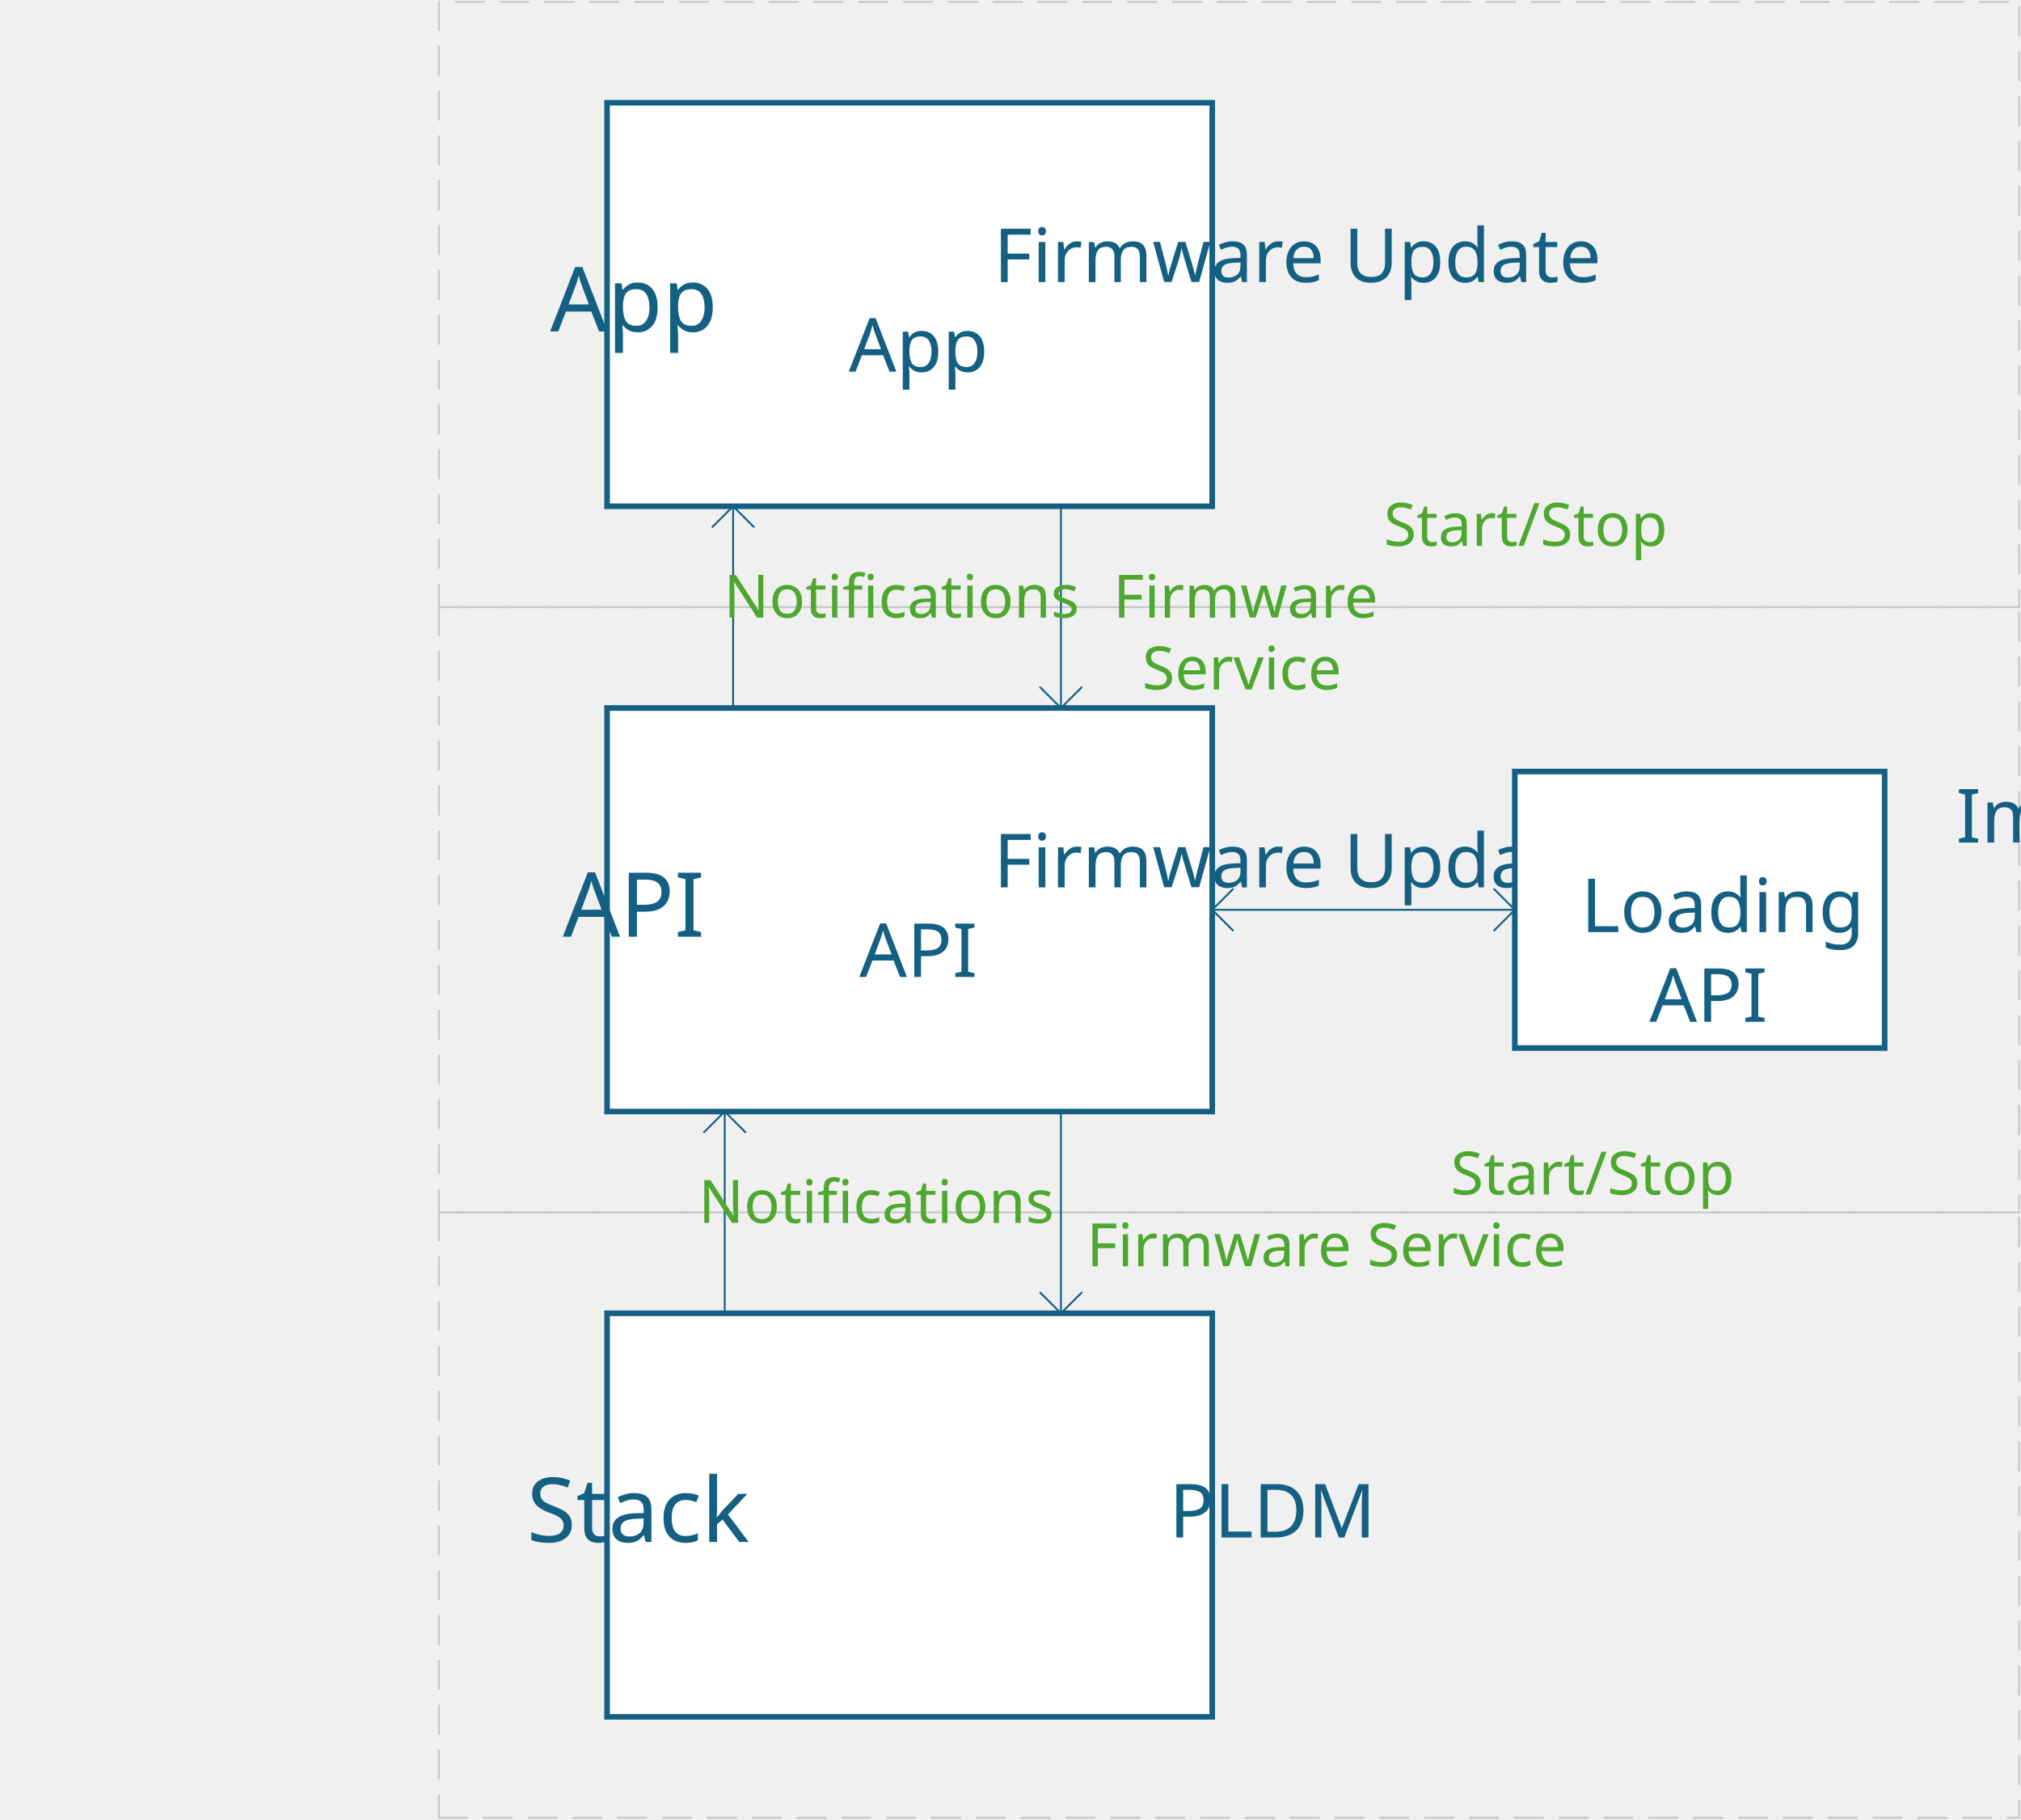
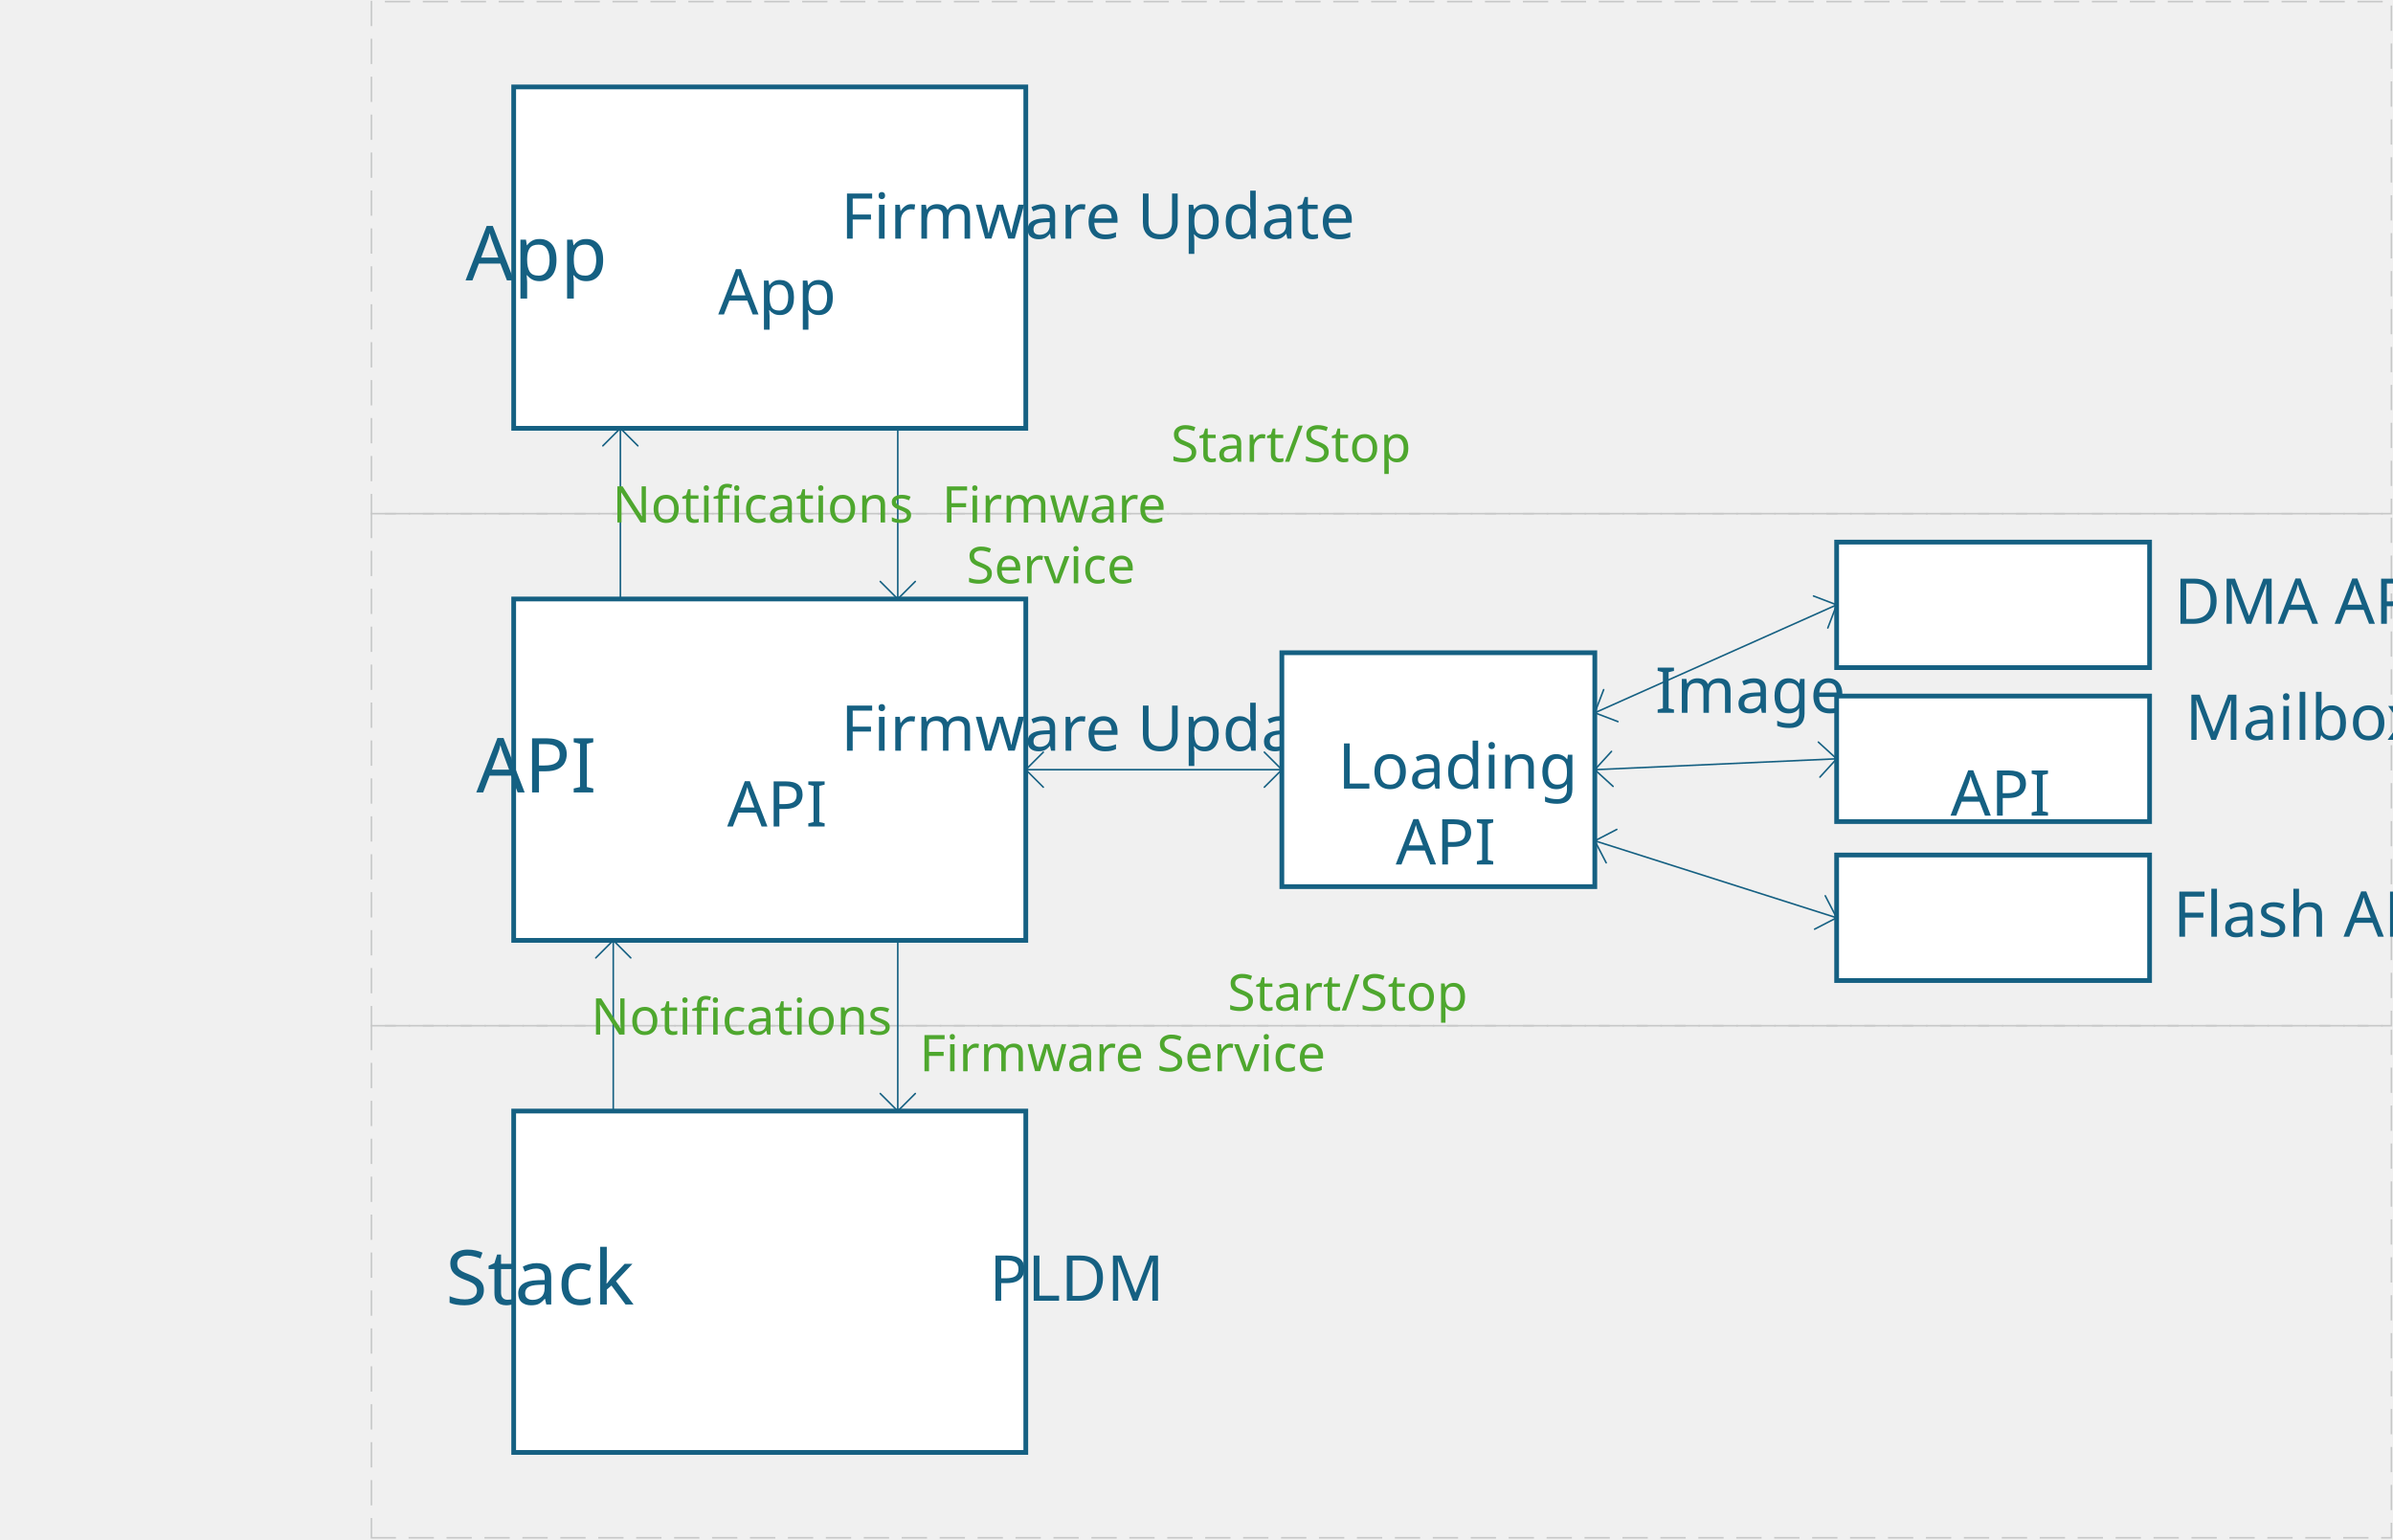
- <svg xmlns="http://www.w3.org/2000/svg" xmlns:ns1="http://schemas.microsoft.com/visio/2003/SVGExtensions/" xmlns:xlink="http://www.w3.org/1999/xlink" width="3.757in" height="3.382in" viewBox="0 0 270.5 243.5" xml:space="preserve" color-interpolation-filters="sRGB" class="st12">
+ <svg xmlns="http://www.w3.org/2000/svg" xmlns:ns1="http://schemas.microsoft.com/visio/2003/SVGExtensions/" xmlns:xlink="http://www.w3.org/1999/xlink" width="5.257in" height="3.382in" viewBox="0 0 378.5 243.5" xml:space="preserve" color-interpolation-filters="sRGB" class="st12">
  <ns1:documentProperties ns1:langID="1033" ns1:viewMarkup="false" />
  <style type="text/css">
	
		.st1 {fill:#ffffff;stroke:#156082;stroke-width:0.75}
		.st2 {fill:#156082;font-family:Calibri;font-size:0.833em}
		.st3 {font-size:1em}
		.st4 {fill:none;stroke:#c7c8c8;stroke-dasharray:3.75,2.25;stroke-width:0.25}
		.st5 {fill:none;stroke:none;stroke-width:0.25}
		.st6 {fill:#156082;font-family:Calibri;font-size:1em}
		.st7 {marker-start:url(#mrkr1-37);stroke:#156082;stroke-linecap:round;stroke-linejoin:round;stroke-width:0.25}
		.st8 {fill:#156082;fill-opacity:1;stroke:#156082;stroke-opacity:1;stroke-width:0.09}
		.st9 {marker-end:url(#mrkr1-60);marker-start:url(#mrkr1-37);stroke:#156082;stroke-linecap:round;stroke-linejoin:round;stroke-width:0.25}
		.st10 {fill:none;stroke:none;stroke-width:0.75}
		.st11 {fill:#4ea72e;font-family:Calibri;font-size:0.667em}
		.st12 {fill:none;fill-rule:evenodd;font-size:12px;overflow:visible;stroke-linecap:square;stroke-miterlimit:3}
	
	</style>
  <defs id="Markers">
    <g id="lend1">
      <path d="M 1 -1 L 0 0 L 1 1 " style="stroke-linecap:round;stroke-linejoin:round;fill:none" />
    </g>
    <marker id="mrkr1-37" class="st8" ns1:arrowType="1" ns1:arrowSize="2" orient="auto" markerUnits="strokeWidth" overflow="visible">
      <use xlink:href="#lend1" transform="scale(11.08) " />
    </marker>
    <marker id="mrkr1-60" class="st8" ns1:arrowType="1" ns1:arrowSize="2" orient="auto" markerUnits="strokeWidth" overflow="visible">
      <use xlink:href="#lend1" transform="scale(-11.08,-11.08) " />
    </marker>
  </defs>
  <g ns1:mID="0" ns1:index="1" ns1:groupContext="foregroundPage">
    <ns1:pageProperties ns1:drawingScale="1" ns1:pageScale="1" ns1:drawingUnits="0" ns1:shadowOffsetX="9" ns1:shadowOffsetY="-9" />
    <g id="shape1-1" ns1:mID="1" ns1:groupContext="shape" transform="translate(81.25,-175.75)">
      <ns1:userDefs>
        <ns1:ud ns1:nameU="visVersion" ns1:val="VT0(15):26" />
      </ns1:userDefs>
      <ns1:textBlock ns1:margins="rect(4,4,4,4)" />
      <ns1:textRect cx="40.5" cy="216.5" width="81" height="54" />
      <rect x="0" y="189.5" width="81" height="54" class="st1" />
      <text x="4.97" y="213.5" class="st2" ns1:langID="1033">
        <ns1:paragraph ns1:horizAlign="1" />
        <ns1:tabList />Firmware Update <tspan x="32.35" dy="1.2em" class="st3">App</tspan>
      </text>
    </g>
    <g id="shape2-5" ns1:mID="2" ns1:groupContext="shape" transform="translate(81.25,-94.75)">
      <ns1:userDefs>
        <ns1:ud ns1:nameU="visVersion" ns1:val="VT0(15):26" />
      </ns1:userDefs>
      <ns1:textBlock ns1:margins="rect(4,4,4,4)" />
      <ns1:textRect cx="40.5" cy="216.5" width="81" height="54" />
      <rect x="0" y="189.5" width="81" height="54" class="st1" />
      <text x="4.97" y="213.5" class="st2" ns1:langID="1033">
        <ns1:paragraph ns1:horizAlign="1" />
        <ns1:tabList />Firmware Update <tspan x="33.76" dy="1.2em" class="st3">API</tspan>
      </text>
    </g>
    <g id="shape3-9" ns1:mID="3" ns1:groupContext="shape" transform="translate(81.25,-13.75)">
      <ns1:userDefs>
        <ns1:ud ns1:nameU="visVersion" ns1:val="VT0(15):26" />
      </ns1:userDefs>
      <ns1:textBlock ns1:margins="rect(4,4,4,4)" />
      <ns1:textRect cx="40.5" cy="216.5" width="81" height="54" />
      <rect x="0" y="189.5" width="81" height="54" class="st1" />
      <text x="28.46" y="219.5" class="st2" ns1:langID="1033">
        <ns1:paragraph ns1:horizAlign="1" />
        <ns1:tabList />PLDM</text>
    </g>
    <g id="shape4-12" ns1:mID="4" ns1:groupContext="shape" transform="translate(58.75,-162.25)">
-       <path d="M0 243.5 L211.5 243.5 L211.5 162.5 L0 162.5 L0 243.5 Z" class="st4" />
+       <path d="M0 243.5 L319.5 243.5 L319.5 162.5 L0 162.5 L0 243.5 Z" class="st4" />
    </g>
    <g id="shape6-14" ns1:mID="6" ns1:groupContext="shape" transform="translate(58.75,-81.25)">
-       <path d="M0 243.5 L211.5 243.5 L211.5 162.5 L0 162.5 L0 243.5 Z" class="st4" />
+       <path d="M0 243.5 L319.5 243.5 L319.5 162.5 L0 162.5 L0 243.5 Z" class="st4" />
    </g>
    <g id="shape7-16" ns1:mID="7" ns1:groupContext="shape" transform="translate(58.75,-0.25)">
-       <path d="M0 243.5 L211.5 243.5 L211.5 162.5 L0 162.5 L0 243.5 Z" class="st4" />
+       <path d="M0 243.5 L319.5 243.5 L319.5 162.5 L0 162.5 L0 243.5 Z" class="st4" />
    </g>
    <g id="shape9-18" ns1:mID="9" ns1:groupContext="shape" transform="translate(202.75,-103.25)">
      <ns1:userDefs>
        <ns1:ud ns1:nameU="visVersion" ns1:val="VT0(15):26" />
      </ns1:userDefs>
      <ns1:textBlock ns1:margins="rect(4,4,4,4)" />
      <ns1:textRect cx="24.75" cy="225" width="49.51" height="37" />
      <rect x="0" y="206.5" width="49.5" height="37" class="st1" />
      <text x="12.26" y="216" class="st2" ns1:langID="1033">
        <ns1:paragraph ns1:horizAlign="1" />
        <ns1:tabList />Image <tspan x="8.86" dy="1.2em" class="st3">Loading<ns1:newlineChar />
        </tspan>
        <tspan x="18.01" dy="1.2em" class="st3">API</tspan>
      </text>
    </g>
    <g id="shape12-23" ns1:mID="12" ns1:groupContext="shape" transform="translate(0.25,-192.75)">
      <ns1:textBlock ns1:margins="rect(4,4,4,4)" />
      <ns1:textRect cx="27" cy="233.5" width="54" height="20" />
      <rect x="0" y="223.5" width="54" height="20" class="st5" />
      <text x="17.22" y="237.1" class="st6" ns1:langID="1033">
        <ns1:paragraph ns1:horizAlign="1" />
        <ns1:tabList />App</text>
    </g>
    <g id="shape14-26" ns1:mID="14" ns1:groupContext="shape" transform="translate(0.250006,-111.75)">
      <ns1:textBlock ns1:margins="rect(4,4,4,4)" />
      <ns1:textRect cx="27" cy="233.5" width="54" height="20" />
      <rect x="0" y="223.5" width="54" height="20" class="st5" />
      <text x="18.92" y="237.1" class="st6" ns1:langID="1033">
        <ns1:paragraph ns1:horizAlign="1" />
        <ns1:tabList />API</text>
    </g>
    <g id="shape15-29" ns1:mID="15" ns1:groupContext="shape" transform="translate(0.250004,-30.75)">
      <ns1:textBlock ns1:margins="rect(4,4,4,4)" />
      <ns1:textRect cx="27" cy="233.5" width="54" height="20" />
      <rect x="0" y="223.5" width="54" height="20" class="st5" />
      <text x="14.09" y="237.1" class="st6" ns1:langID="1033">
        <ns1:paragraph ns1:horizAlign="1" />
        <ns1:tabList />Stack</text>
    </g>
    <g id="shape20-32" ns1:mID="20" ns1:groupContext="shape" transform="translate(341.625,67.75) rotate(90)">
      <path d="M0 243.5 L27 243.5" class="st7" />
    </g>
    <g id="shape21-38" ns1:mID="21" ns1:groupContext="shape" transform="translate(-101.5,94.75) rotate(-90)">
      <path d="M0 243.5 L27 243.5" class="st7" />
    </g>
    <g id="shape22-43" ns1:mID="22" ns1:groupContext="shape" transform="translate(340.5,148.75) rotate(90)">
      <path d="M0 243.5 L27 243.5" class="st7" />
    </g>
    <g id="shape25-48" ns1:mID="25" ns1:groupContext="shape" transform="translate(-101.5,175.75) rotate(-90)">
      <path d="M0 243.5 L27 243.5" class="st7" />
    </g>
    <g id="shape28-53" ns1:mID="28" ns1:groupContext="shape" transform="translate(162.25,-121.75)">
      <path d="M0 243.5 L40.5 243.5" class="st9" />
    </g>
    <g id="shape30-61" ns1:mID="30" ns1:groupContext="shape" transform="translate(43.025,-72.25)">
      <ns1:textBlock ns1:margins="rect(4,4,4,4)" />
      <ns1:textRect cx="33.725" cy="233.5" width="67.45" height="20" />
      <rect x="0" y="223.5" width="67.45" height="20" class="st10" />
      <text x="13" y="235.9" class="st11" ns1:langID="1033">
        <ns1:paragraph ns1:horizAlign="1" />
        <ns1:tabList />Notifications</text>
    </g>
    <g id="shape32-64" ns1:mID="32" ns1:groupContext="shape" transform="translate(139.75,-71.25)">
      <ns1:textBlock ns1:margins="rect(4,4,4,4)" />
      <ns1:textRect cx="33.725" cy="233.5" width="67.45" height="20" />
      <rect x="0" y="223.5" width="67.45" height="20" class="st10" />
      <text x="16.96" y="231.1" class="st11" ns1:langID="1033">
        <ns1:paragraph ns1:horizAlign="1" />
        <ns1:tabList />Start/Stop <tspan x="5.69" dy="1.2em" class="st3">Firmware Service</tspan>
      </text>
    </g>
    <g id="shape33-68" ns1:mID="33" ns1:groupContext="shape" transform="translate(52.025,-153.25)">
      <ns1:textBlock ns1:margins="rect(4,4,4,4)" />
      <ns1:textRect cx="28.113" cy="233.5" width="56.23" height="20" />
      <rect x="0" y="223.5" width="56.225" height="20" class="st10" />
      <text x="7.38" y="235.9" class="st11" ns1:langID="1033">
        <ns1:paragraph ns1:horizAlign="1" />
        <ns1:tabList />Notifications</text>
    </g>
    <g id="shape35-71" ns1:mID="35" ns1:groupContext="shape" transform="translate(136.387,-153.25)">
      <ns1:textBlock ns1:margins="rect(4,4,4,4)" />
      <ns1:textRect cx="28.113" cy="233.5" width="56.23" height="20" />
      <rect x="0" y="223.5" width="56.225" height="20" class="st10" />
      <text x="11.35" y="226.3" class="st11" ns1:langID="1033">
        <ns1:paragraph ns1:horizAlign="1" />
        <ns1:tabList />Start/Stop <tspan x="12.61" dy="1.2em" class="st3">Firmware<ns1:newlineChar />
        </tspan>
        <tspan x="16.48" dy="1.2em" class="st3">Service</tspan>
      </text>
    </g>
+     <g id="shape1000-76" ns1:mID="1000" ns1:groupContext="shape" transform="translate(290.5,-137.896)">
+       <ns1:userDefs>
+         <ns1:ud ns1:nameU="visVersion" ns1:val="VT0(15):26" />
+       </ns1:userDefs>
+       <ns1:textBlock ns1:margins="rect(4,4,4,4)" />
+       <ns1:textRect cx="24.75" cy="233.573" width="49.51" height="19.854" />
+       <rect x="0" y="223.646" width="49.5" height="19.854" class="st1" />
+       <text x="6.64" y="236.57" class="st2" ns1:langID="1033">
+         <ns1:paragraph ns1:horizAlign="1" />
+         <ns1:tabList />DMA API</text>
+     </g>
+     <g id="shape1001-79" ns1:mID="1001" ns1:groupContext="shape" transform="translate(290.5,-113.543)">
+       <ns1:userDefs>
+         <ns1:ud ns1:nameU="visVersion" ns1:val="VT0(15):26" />
+       </ns1:userDefs>
+       <ns1:textBlock ns1:margins="rect(4,4,4,4)" />
+       <ns1:textRect cx="24.75" cy="233.573" width="49.51" height="19.854" />
+       <rect x="0" y="223.646" width="49.5" height="19.854" class="st1" />
+       <text x="8.36" y="230.57" class="st2" ns1:langID="1033">
+         <ns1:paragraph ns1:horizAlign="1" />
+         <ns1:tabList />Mailbox <tspan x="18.01" dy="1.2em" class="st3">API</tspan>
+       </text>
+     </g>
+     <g id="shape1002-83" ns1:mID="1002" ns1:groupContext="shape" transform="translate(290.5,-88.3964)">
+       <ns1:userDefs>
+         <ns1:ud ns1:nameU="visVersion" ns1:val="VT0(15):26" />
+       </ns1:userDefs>
+       <ns1:textBlock ns1:margins="rect(4,4,4,4)" />
+       <ns1:textRect cx="24.75" cy="233.573" width="49.51" height="19.854" />
+       <rect x="0" y="223.646" width="49.5" height="19.854" class="st1" />
+       <text x="6.46" y="236.57" class="st2" ns1:langID="1033">
+         <ns1:paragraph ns1:horizAlign="1" />
+         <ns1:tabList />Flash API</text>
+     </g>
+     <g id="shape1003-86" ns1:mID="1003" ns1:groupContext="shape" transform="translate(153,-109.605) rotate(-24.054)">
+       <path d="M0 243.5 L41.89 243.5" class="st9" />
+     </g>
+     <g id="shape1004-93" ns1:mID="1004" ns1:groupContext="shape" transform="translate(241.314,-121.504) rotate(-2.57403)">
+       <path d="M0 243.5 L38.29 243.5" class="st9" />
+     </g>
+     <g id="shape1005-100" ns1:mID="1005" ns1:groupContext="shape" transform="translate(326.115,-99.0263) rotate(17.6588)">
+       <path d="M0 243.5 L40.14 243.5" class="st9" />
+     </g>
  </g>
</svg>
